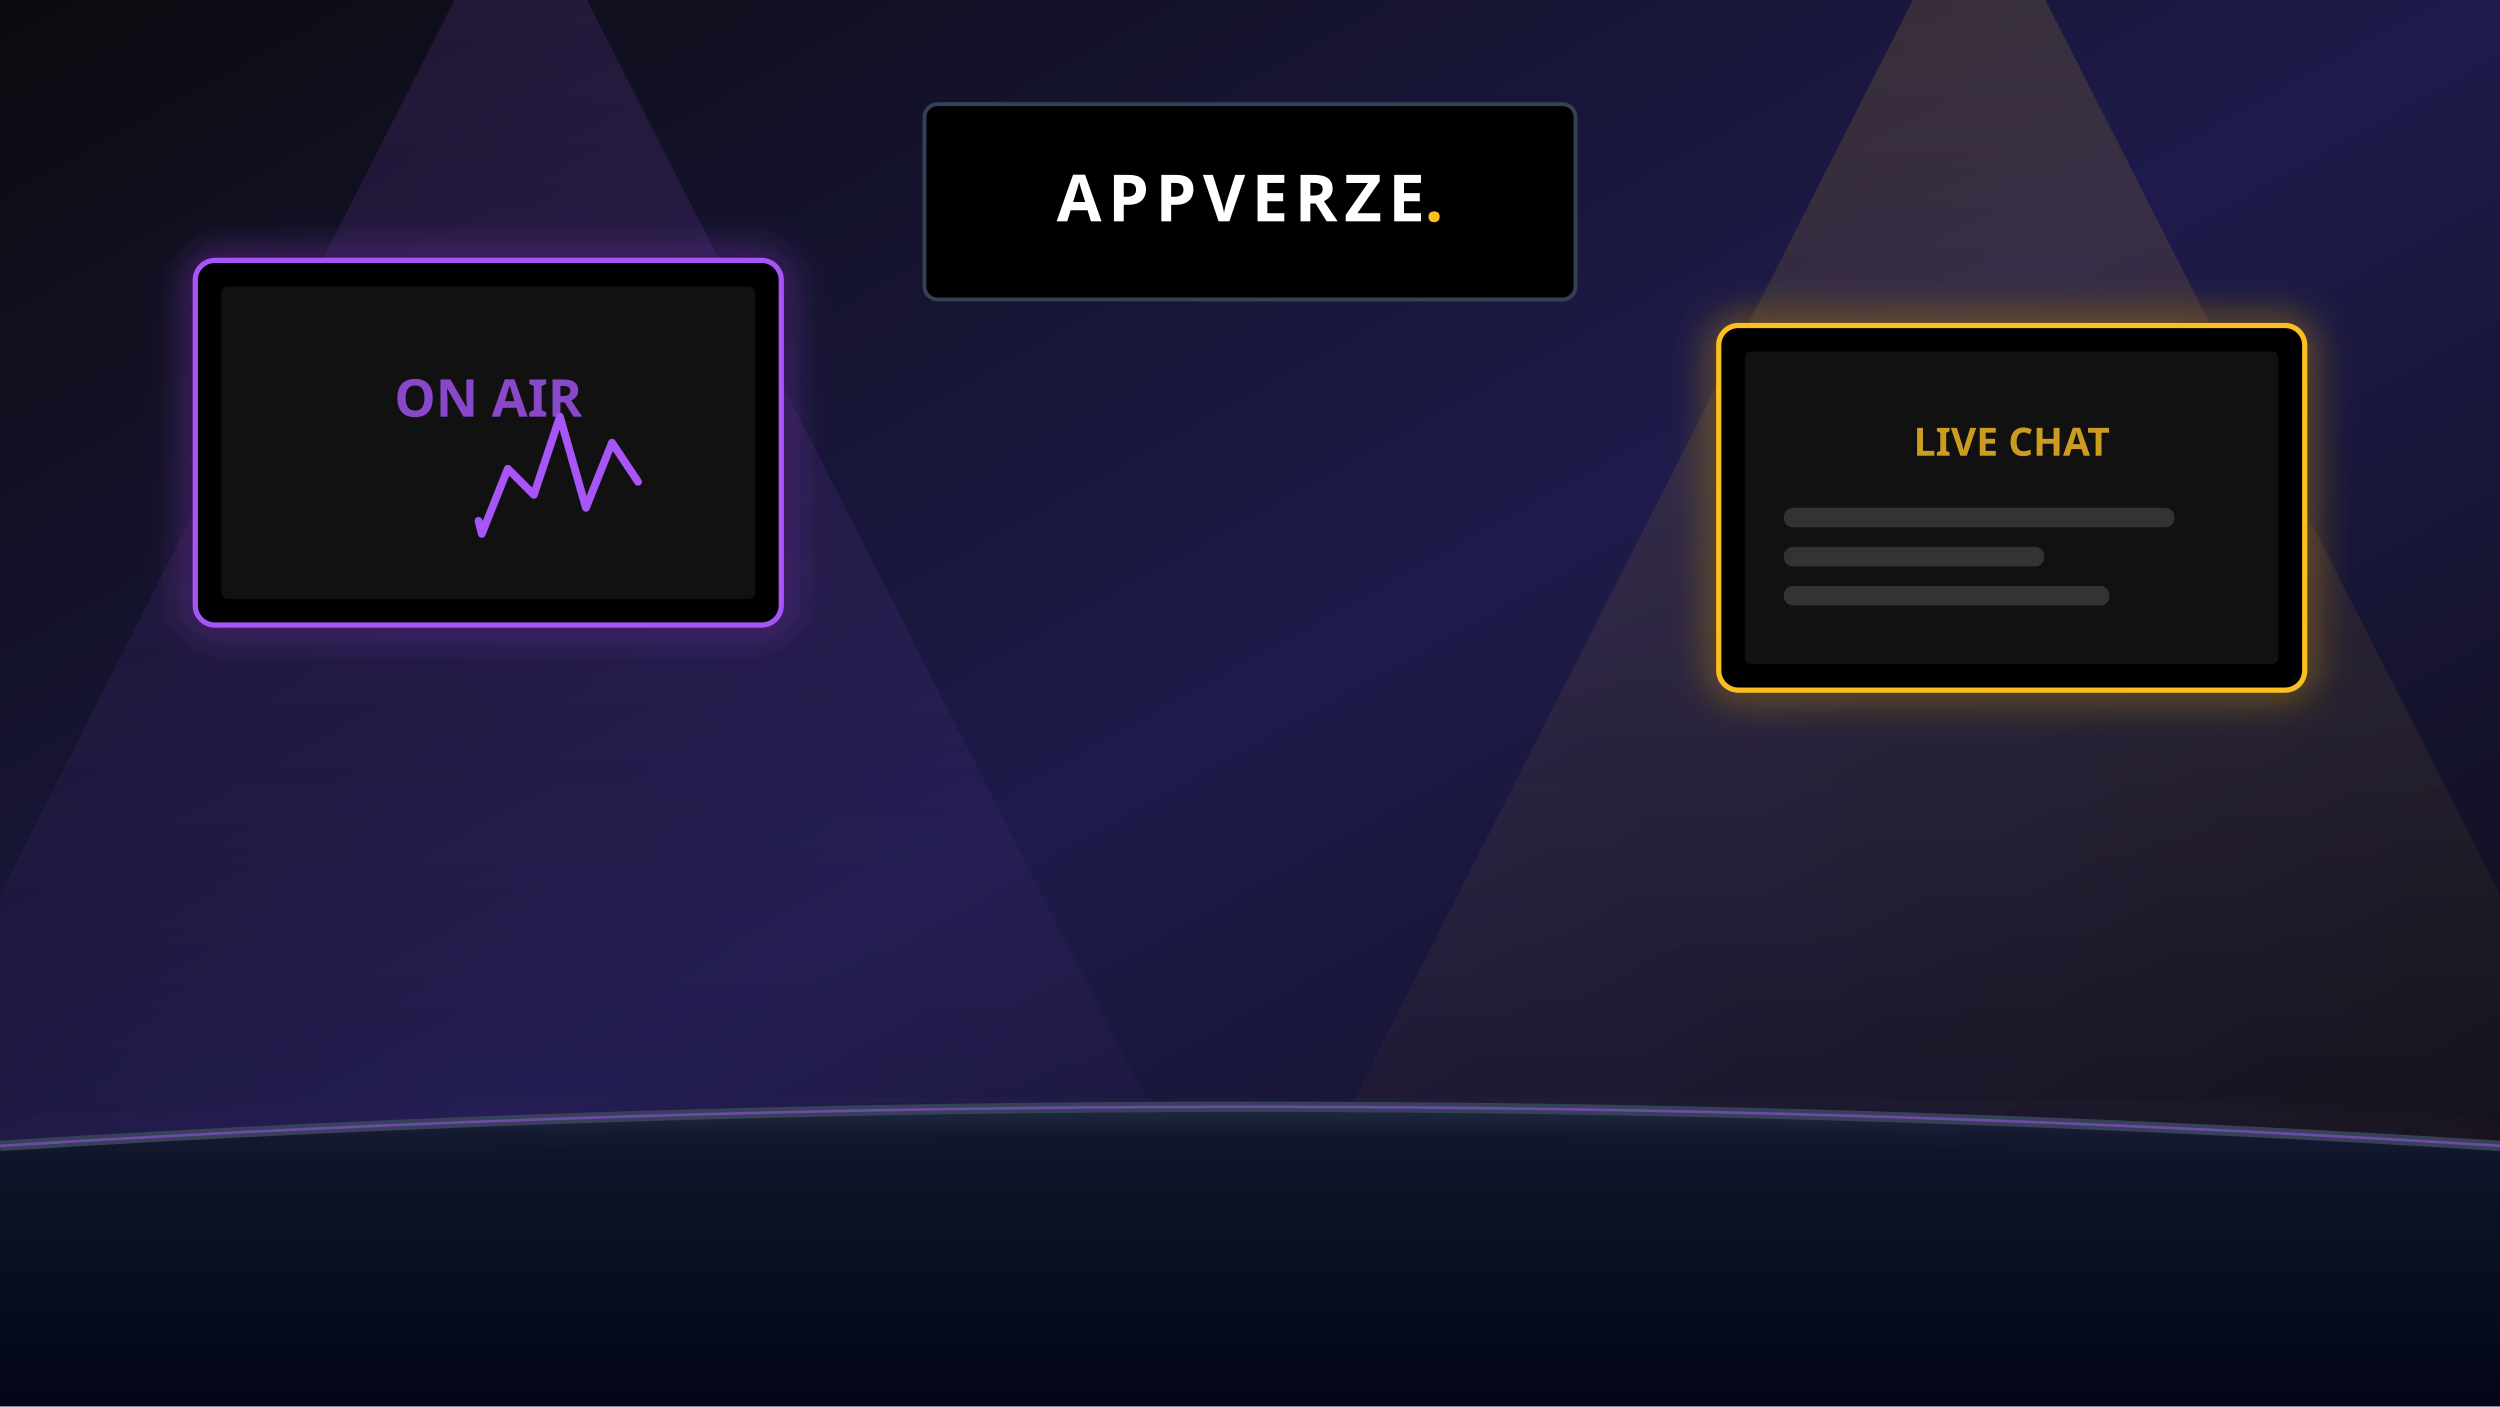
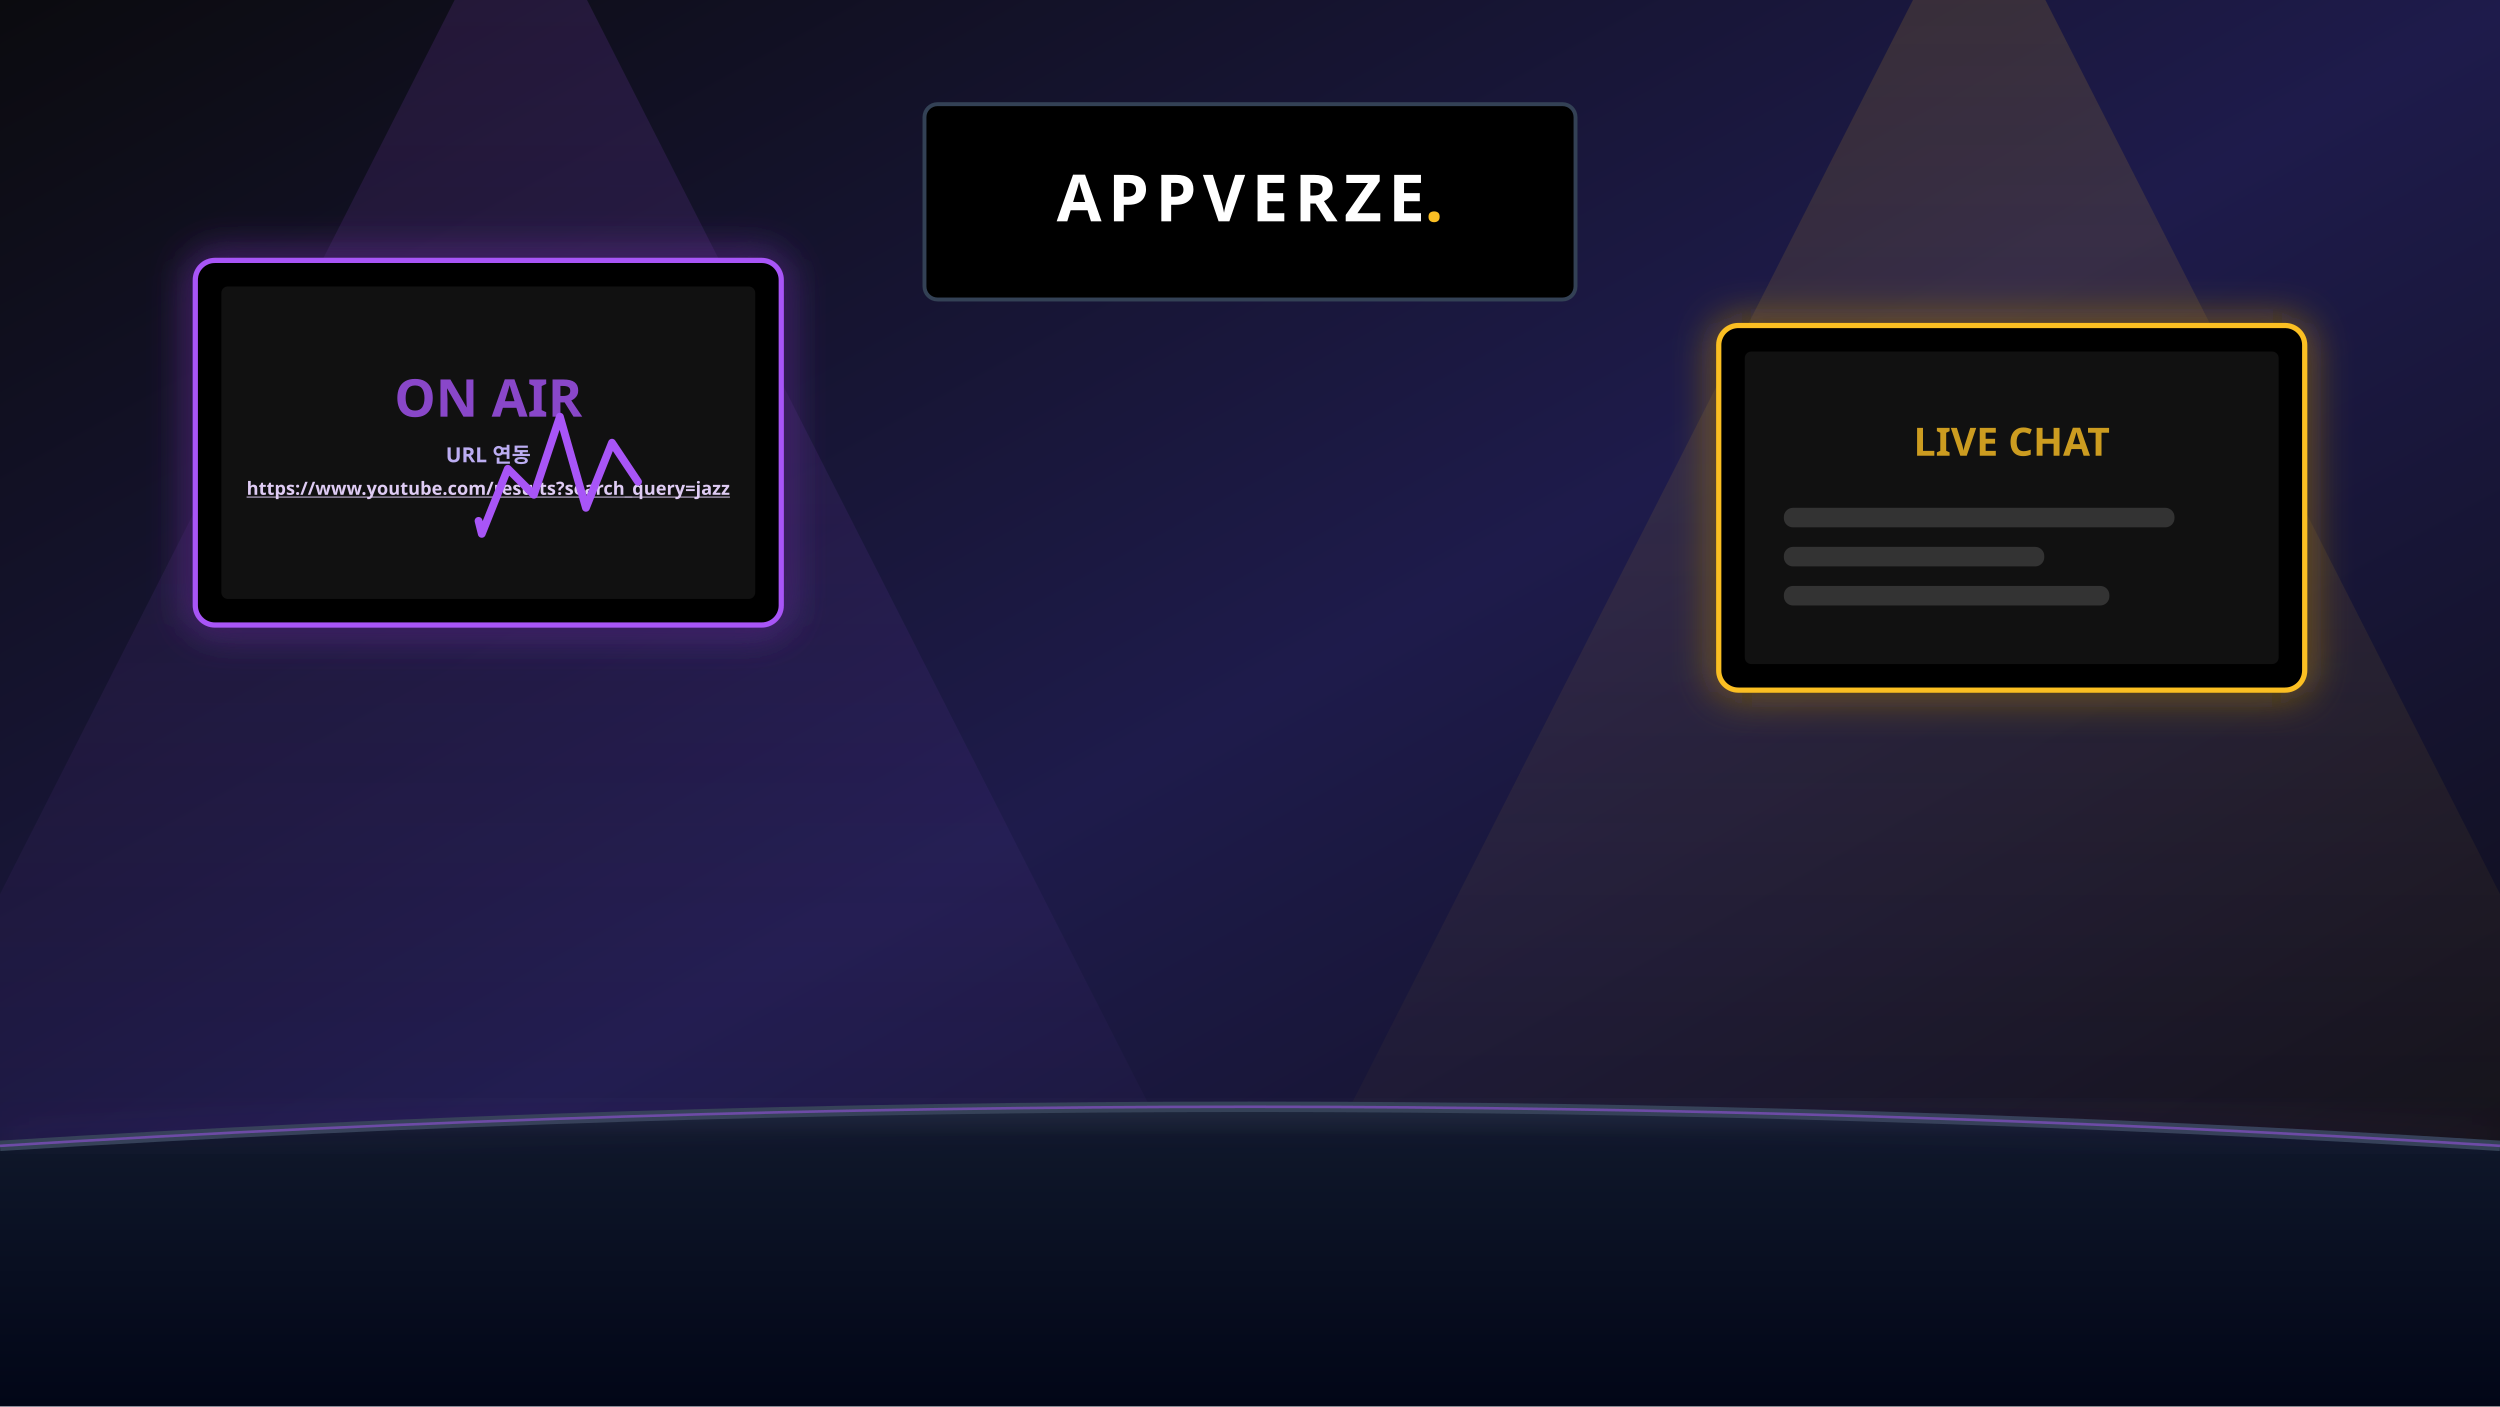
<svg xmlns="http://www.w3.org/2000/svg" viewBox="0 0 1920 1080">
  <defs>
    <linearGradient id="bgGrad" x1="0%" y1="0%" x2="100%" y2="100%">
      <stop offset="0%" stop-color="#0b0b0f" />
      <stop offset="50%" stop-color="#1e1b4b" />
      <stop offset="100%" stop-color="#0b0b0f" />
    </linearGradient>
    <linearGradient id="lightPurple" x1="50%" y1="0%" x2="50%" y2="100%">
      <stop offset="0%" stop-color="#a855f7" stop-opacity="0.15" />
      <stop offset="100%" stop-color="#a855f7" stop-opacity="0" />
    </linearGradient>
    <linearGradient id="lightYellow" x1="50%" y1="0%" x2="50%" y2="100%">
      <stop offset="0%" stop-color="#fbbf24" stop-opacity="0.15" />
      <stop offset="100%" stop-color="#fbbf24" stop-opacity="0" />
    </linearGradient>
    <linearGradient id="deskGrad" x1="0%" y1="0%" x2="0%" y2="100%">
      <stop offset="0%" stop-color="#1e293b" />
      <stop offset="10%" stop-color="#0f172a" />
      <stop offset="100%" stop-color="#020617" />
    </linearGradient>
    <filter id="glow" x="-20%" y="-20%" width="140%" height="140%">
      <feGaussianBlur stdDeviation="15" result="blur" />
      <feComposite in="SourceGraphic" in2="blur" operator="over" />
    </filter>
  </defs>
  <rect width="1920" height="1080" fill="url(#bgGrad)" />
  <polygon points="400,-100 -200,1080 1000,1080" fill="url(#lightPurple)" />
  <polygon points="1520,-100 920,1080 2120,1080" fill="url(#lightYellow)" />
  <g transform="translate(150, 200)">
    <rect x="0" y="0" width="450" height="280" rx="15" fill="#000" stroke="#a855f7" stroke-width="4" filter="url(#glow)" />
    <rect x="20" y="20" width="410" height="240" rx="5" fill="#111" />
    <text x="225" y="120" fill="#a855f7" font-family="sans-serif" font-size="40" font-weight="bold" text-anchor="middle" opacity="0.8">ON AIR</text>
+     <text x="225" y="155" fill="#c4b5fd" font-family="sans-serif" font-size="16" font-weight="700" text-anchor="middle" opacity="0.95">URL 연동</text>
+     <a href="https://www.youtube.com/results?search_query=jazz" target="_blank" rel="noopener noreferrer">
+       <text x="225" y="180" fill="#e9d5ff" font-family="sans-serif" font-size="14" font-weight="600" text-anchor="middle" opacity="0.95" text-decoration="underline">
+         https://www.youtube.com/results?search_query=jazz
+       </text>
+     </a>
    <path d="M 100 200 L 120 150 L 140 180 L 160 100 L 180 190 L 200 130 L 220 210 L 240 160 L 260 180 L 280 120 L 300 190 L 320 140 L 340 170" fill="none" stroke="#a855f7" stroke-width="6" stroke-linecap="round" stroke-linejoin="round" stroke-dasharray="400" stroke-dashoffset="400">
      <animate attributeName="stroke-dashoffset" from="400" to="0" dur="1.5s" repeatCount="indefinite" />
      <animate attributeName="opacity" values="0.6;1;0.6" dur="2s" repeatCount="indefinite" />
    </path>
  </g>
  <g transform="translate(1320, 250)">
    <rect x="0" y="0" width="450" height="280" rx="15" fill="#000" stroke="#fbbf24" stroke-width="4" filter="url(#glow)" />
    <rect x="20" y="20" width="410" height="240" rx="5" fill="#111" />
    <text x="225" y="100" fill="#fbbf24" font-family="sans-serif" font-size="30" font-weight="bold" text-anchor="middle" opacity="0.8">LIVE CHAT</text>
    <rect x="50" y="140" width="300" height="15" rx="7" fill="#333" />
    <rect x="50" y="170" width="200" height="15" rx="7" fill="#333" />
    <rect x="50" y="200" width="250" height="15" rx="7" fill="#333" />
  </g>
  <g transform="translate(710, 80)">
    <rect x="0" y="0" width="500" height="150" rx="10" fill="#000" stroke="#334155" stroke-width="3" />
    <text x="250" y="90" fill="#fff" font-family="sans-serif" font-size="50" font-weight="900" letter-spacing="5" text-anchor="middle">APPVERZE<tspan fill="#fbbf24">.</tspan>
    </text>
  </g>
  <path d="M 0 880 Q 960 820 1920 880 L 1920 1080 L 0 1080 Z" fill="url(#deskGrad)" />
  <path d="M 0 880 Q 960 820 1920 880" fill="none" stroke="#334155" stroke-width="8" />
  <path d="M 0 880 Q 960 820 1920 880" fill="none" stroke="#a855f7" stroke-width="2" opacity="0.5" filter="url(#glow)" />
</svg>
